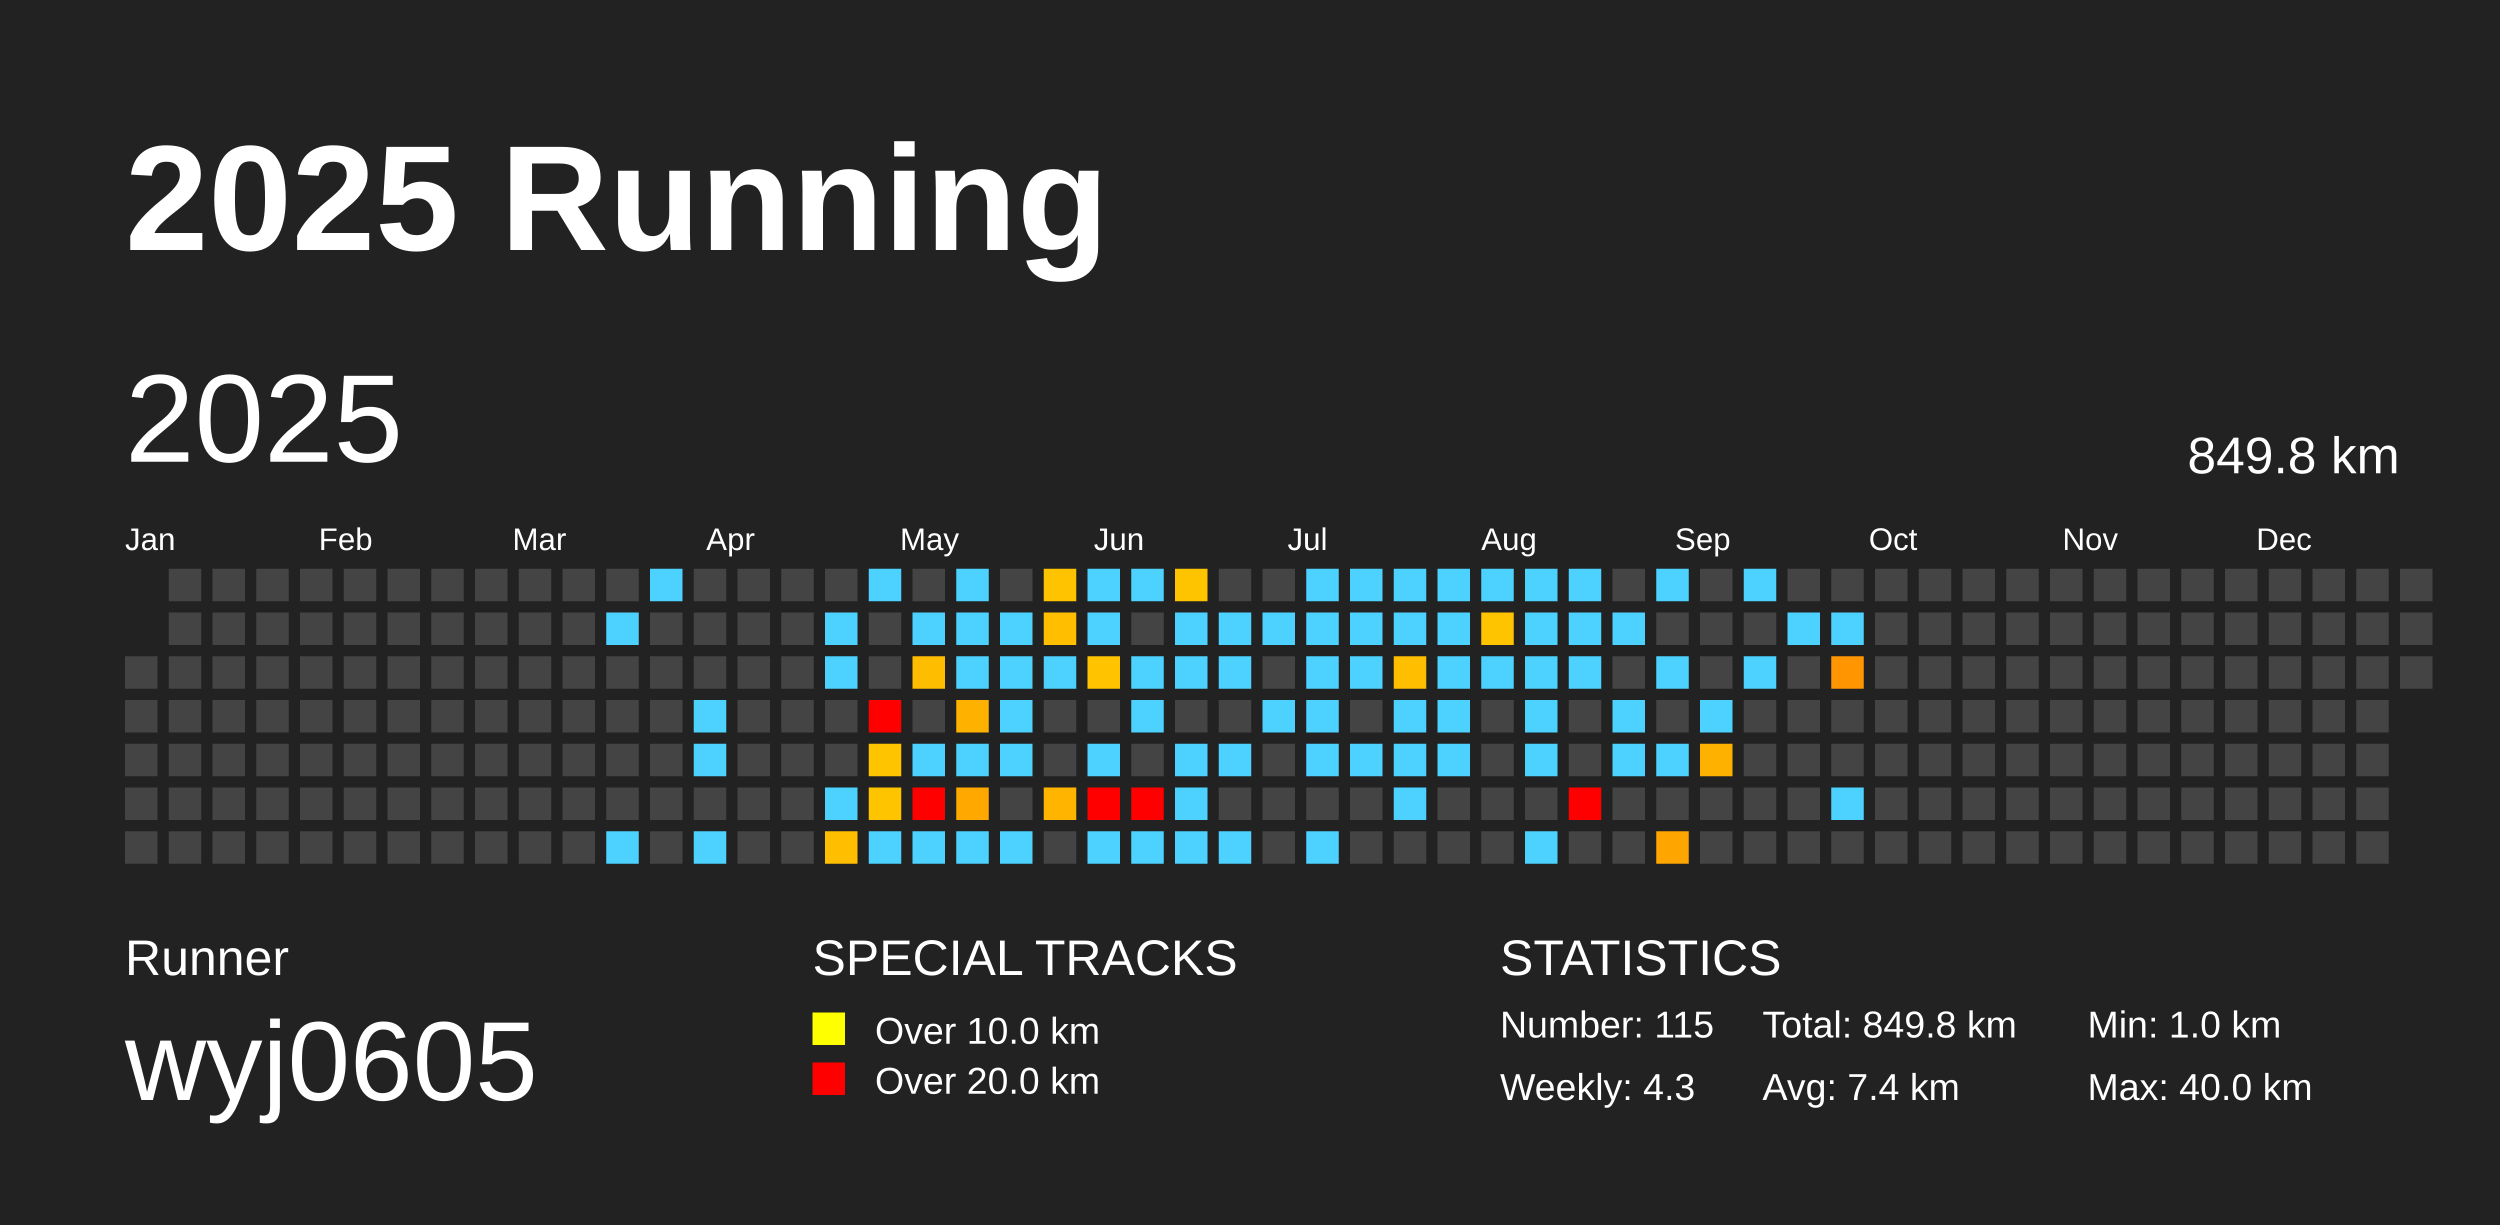
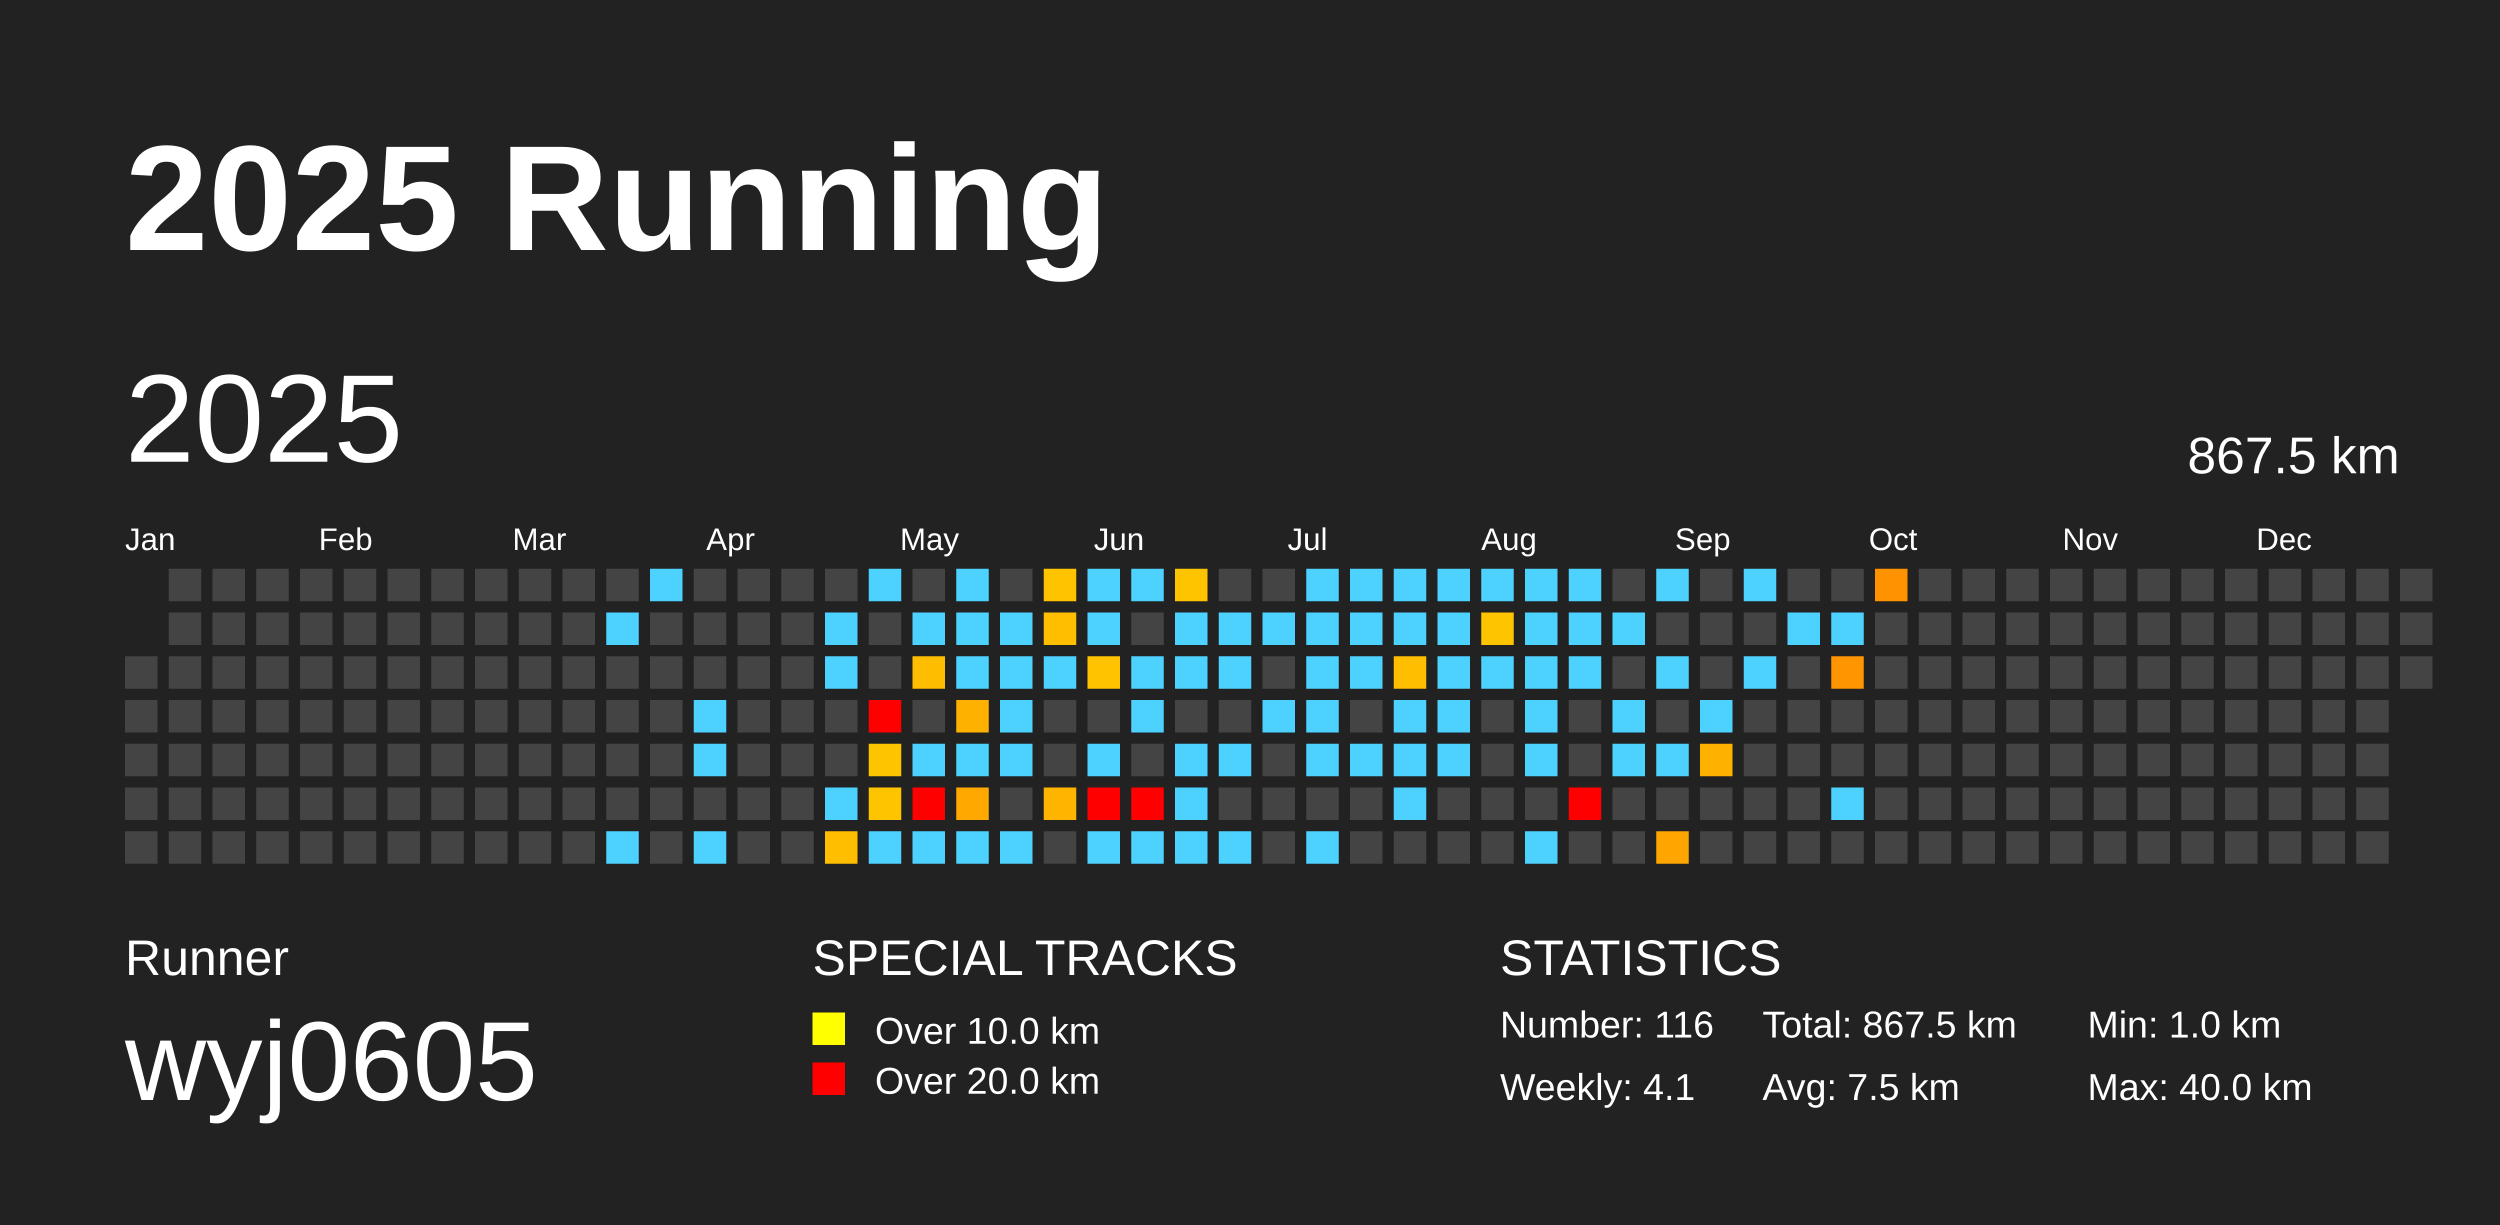
<svg xmlns="http://www.w3.org/2000/svg" baseProfile="full" height="98mm" version="1.1" viewBox="0,0,200,98" width="200mm">
  <defs />
  <rect fill="#222222" height="98" width="200" x="0" y="0" />
  <text fill="#FFFFFF" style="font-size:12px; font-family:Arial; font-weight:bold;" x="10" y="20">2025 Running</text>
  <text fill="#FFFFFF" style="font-size:4px; font-family:Arial" x="10" y="78">Runner</text>
  <text fill="#FFFFFF" style="font-size:9px; font-family:Arial" x="10" y="88">wyj0605</text>
  <text fill="#FFFFFF" style="font-size:4px; font-family:Arial" x="65" y="78">SPECIAL TRACKS</text>
  <rect fill="yellow" height="2.6" width="2.6" x="65" y="81" />
  <text fill="#FFFFFF" style="font-size:3px; font-family:Arial" x="70" y="83.5">Over 10.0 km</text>
  <rect fill="red" height="2.6" width="2.6" x="65" y="85" />
  <text fill="#FFFFFF" style="font-size:3px; font-family:Arial" x="70" y="87.5">Over 20.0 km</text>
  <text fill="#FFFFFF" style="font-size:4px; font-family:Arial" x="120" y="78">STATISTICS</text>
-   <text fill="#FFFFFF" style="font-size:3px; font-family:Arial" x="120" y="83">Number: 115</text>
-   <text fill="#FFFFFF" style="font-size:3px; font-family:Arial" x="120" y="88">Weekly: 4.3</text>
-   <text fill="#FFFFFF" style="font-size:3px; font-family:Arial" x="141" y="83">Total: 849.8 km</text>
-   <text fill="#FFFFFF" style="font-size:3px; font-family:Arial" x="141" y="88">Avg: 7.4 km</text>
+   <text fill="#FFFFFF" style="font-size:3px; font-family:Arial" x="120" y="83">Number: 116</text>
+   <text fill="#FFFFFF" style="font-size:3px; font-family:Arial" x="120" y="88">Weekly: 4.1</text>
+   <text fill="#FFFFFF" style="font-size:3px; font-family:Arial" x="141" y="83">Total: 867.5 km</text>
+   <text fill="#FFFFFF" style="font-size:3px; font-family:Arial" x="141" y="88">Avg: 7.5 km</text>
  <text fill="#FFFFFF" style="font-size:3px; font-family:Arial" x="167" y="83">Min: 1.0 km</text>
  <text fill="#FFFFFF" style="font-size:3px; font-family:Arial" x="167" y="88">Max: 40.0 km</text>
  <text dominant-baseline="hanging" fill="#FFFFFF" style="font-size:10.0px; font-family:Arial;" x="10" y="30">2025</text>
-   <text dominant-baseline="hanging" fill="#FFFFFF" style="font-size:4.125px; font-family:Arial;" x="175" y="35">849.8 km</text>
+   <text dominant-baseline="hanging" fill="#FFFFFF" style="font-size:4.125px; font-family:Arial;" x="175" y="35">867.5 km</text>
  <text fill="#FFFFFF" style="font-size:2.5px; font-family:Arial" x="10.0" y="44">Jan</text>
  <text fill="#FFFFFF" style="font-size:2.5px; font-family:Arial" x="25.5" y="44">Feb</text>
  <text fill="#FFFFFF" style="font-size:2.5px; font-family:Arial" x="41.0" y="44">Mar</text>
  <text fill="#FFFFFF" style="font-size:2.5px; font-family:Arial" x="56.5" y="44">Apr</text>
  <text fill="#FFFFFF" style="font-size:2.5px; font-family:Arial" x="72.0" y="44">May</text>
  <text fill="#FFFFFF" style="font-size:2.5px; font-family:Arial" x="87.5" y="44">Jun</text>
  <text fill="#FFFFFF" style="font-size:2.5px; font-family:Arial" x="103.0" y="44">Jul</text>
  <text fill="#FFFFFF" style="font-size:2.5px; font-family:Arial" x="118.5" y="44">Aug</text>
  <text fill="#FFFFFF" style="font-size:2.5px; font-family:Arial" x="134.0" y="44">Sep</text>
  <text fill="#FFFFFF" style="font-size:2.5px; font-family:Arial" x="149.5" y="44">Oct</text>
  <text fill="#FFFFFF" style="font-size:2.5px; font-family:Arial" x="165.0" y="44">Nov</text>
  <text fill="#FFFFFF" style="font-size:2.5px; font-family:Arial" x="180.5" y="44">Dec</text>
  <rect fill="#444444" height="2.6" width="2.6" x="10.0" y="52.5" />
  <rect fill="#444444" height="2.6" width="2.6" x="10.0" y="56.0" />
  <rect fill="#444444" height="2.6" width="2.6" x="10.0" y="59.5" />
  <rect fill="#444444" height="2.6" width="2.6" x="10.0" y="63.0" />
  <rect fill="#444444" height="2.6" width="2.6" x="10.0" y="66.5" />
  <rect fill="#444444" height="2.6" width="2.6" x="13.5" y="45.5" />
  <rect fill="#444444" height="2.6" width="2.6" x="13.5" y="49.0" />
  <rect fill="#444444" height="2.6" width="2.6" x="13.5" y="52.5" />
  <rect fill="#444444" height="2.6" width="2.6" x="13.5" y="56.0" />
  <rect fill="#444444" height="2.6" width="2.6" x="13.5" y="59.5" />
  <rect fill="#444444" height="2.6" width="2.6" x="13.5" y="63.0" />
  <rect fill="#444444" height="2.6" width="2.6" x="13.5" y="66.5" />
  <rect fill="#444444" height="2.6" width="2.6" x="17.0" y="45.5" />
  <rect fill="#444444" height="2.6" width="2.6" x="17.0" y="49.0" />
  <rect fill="#444444" height="2.6" width="2.6" x="17.0" y="52.5" />
  <rect fill="#444444" height="2.6" width="2.6" x="17.0" y="56.0" />
  <rect fill="#444444" height="2.6" width="2.6" x="17.0" y="59.5" />
  <rect fill="#444444" height="2.6" width="2.6" x="17.0" y="63.0" />
  <rect fill="#444444" height="2.6" width="2.6" x="17.0" y="66.5" />
  <rect fill="#444444" height="2.6" width="2.6" x="20.5" y="45.5" />
  <rect fill="#444444" height="2.6" width="2.6" x="20.5" y="49.0" />
  <rect fill="#444444" height="2.6" width="2.6" x="20.5" y="52.5" />
  <rect fill="#444444" height="2.6" width="2.6" x="20.5" y="56.0" />
  <rect fill="#444444" height="2.6" width="2.6" x="20.5" y="59.5" />
  <rect fill="#444444" height="2.6" width="2.6" x="20.5" y="63.0" />
  <rect fill="#444444" height="2.6" width="2.6" x="20.5" y="66.5" />
  <rect fill="#444444" height="2.6" width="2.6" x="24.0" y="45.5" />
  <rect fill="#444444" height="2.6" width="2.6" x="24.0" y="49.0" />
  <rect fill="#444444" height="2.6" width="2.6" x="24.0" y="52.5" />
  <rect fill="#444444" height="2.6" width="2.6" x="24.0" y="56.0" />
  <rect fill="#444444" height="2.6" width="2.6" x="24.0" y="59.5" />
  <rect fill="#444444" height="2.6" width="2.6" x="24.0" y="63.0" />
  <rect fill="#444444" height="2.6" width="2.6" x="24.0" y="66.5" />
  <rect fill="#444444" height="2.6" width="2.6" x="27.5" y="45.5" />
  <rect fill="#444444" height="2.6" width="2.6" x="27.5" y="49.0" />
  <rect fill="#444444" height="2.6" width="2.6" x="27.5" y="52.5" />
  <rect fill="#444444" height="2.6" width="2.6" x="27.5" y="56.0" />
  <rect fill="#444444" height="2.6" width="2.6" x="27.5" y="59.5" />
  <rect fill="#444444" height="2.6" width="2.6" x="27.5" y="63.0" />
  <rect fill="#444444" height="2.6" width="2.6" x="27.5" y="66.5" />
  <rect fill="#444444" height="2.6" width="2.6" x="31.0" y="45.5" />
  <rect fill="#444444" height="2.6" width="2.6" x="31.0" y="49.0" />
  <rect fill="#444444" height="2.6" width="2.6" x="31.0" y="52.5" />
  <rect fill="#444444" height="2.6" width="2.6" x="31.0" y="56.0" />
  <rect fill="#444444" height="2.6" width="2.6" x="31.0" y="59.5" />
  <rect fill="#444444" height="2.6" width="2.6" x="31.0" y="63.0" />
  <rect fill="#444444" height="2.6" width="2.6" x="31.0" y="66.5" />
  <rect fill="#444444" height="2.6" width="2.6" x="34.5" y="45.5" />
  <rect fill="#444444" height="2.6" width="2.6" x="34.5" y="49.0" />
  <rect fill="#444444" height="2.6" width="2.6" x="34.5" y="52.5" />
  <rect fill="#444444" height="2.6" width="2.6" x="34.5" y="56.0" />
  <rect fill="#444444" height="2.6" width="2.6" x="34.5" y="59.5" />
  <rect fill="#444444" height="2.6" width="2.6" x="34.5" y="63.0" />
  <rect fill="#444444" height="2.6" width="2.6" x="34.5" y="66.5" />
  <rect fill="#444444" height="2.6" width="2.6" x="38.0" y="45.5" />
  <rect fill="#444444" height="2.6" width="2.6" x="38.0" y="49.0" />
  <rect fill="#444444" height="2.6" width="2.6" x="38.0" y="52.5" />
  <rect fill="#444444" height="2.6" width="2.6" x="38.0" y="56.0" />
  <rect fill="#444444" height="2.6" width="2.6" x="38.0" y="59.5" />
  <rect fill="#444444" height="2.6" width="2.6" x="38.0" y="63.0" />
  <rect fill="#444444" height="2.6" width="2.6" x="38.0" y="66.5" />
  <rect fill="#444444" height="2.6" width="2.6" x="41.5" y="45.5" />
  <rect fill="#444444" height="2.6" width="2.6" x="41.5" y="49.0" />
  <rect fill="#444444" height="2.6" width="2.6" x="41.5" y="52.5" />
  <rect fill="#444444" height="2.6" width="2.6" x="41.5" y="56.0" />
  <rect fill="#444444" height="2.6" width="2.6" x="41.5" y="59.5" />
  <rect fill="#444444" height="2.6" width="2.6" x="41.5" y="63.0" />
  <rect fill="#444444" height="2.6" width="2.6" x="41.5" y="66.5" />
  <rect fill="#444444" height="2.6" width="2.6" x="45.0" y="45.5" />
  <rect fill="#444444" height="2.6" width="2.6" x="45.0" y="49.0" />
  <rect fill="#444444" height="2.6" width="2.6" x="45.0" y="52.5" />
  <rect fill="#444444" height="2.6" width="2.6" x="45.0" y="56.0" />
  <rect fill="#444444" height="2.6" width="2.6" x="45.0" y="59.5" />
  <rect fill="#444444" height="2.6" width="2.6" x="45.0" y="63.0" />
  <rect fill="#444444" height="2.6" width="2.6" x="45.0" y="66.5" />
  <rect fill="#444444" height="2.6" width="2.6" x="48.5" y="45.5" />
  <rect fill="#4dd2ff" height="2.6" width="2.6" x="48.5" y="49.0" />
  <rect fill="#444444" height="2.6" width="2.6" x="48.5" y="52.5" />
  <rect fill="#444444" height="2.6" width="2.6" x="48.5" y="56.0" />
  <rect fill="#444444" height="2.6" width="2.6" x="48.5" y="59.5" />
  <rect fill="#444444" height="2.6" width="2.6" x="48.5" y="63.0" />
  <rect fill="#4dd2ff" height="2.6" width="2.6" x="48.5" y="66.5" />
  <rect fill="#4dd2ff" height="2.6" width="2.6" x="52.0" y="45.5" />
  <rect fill="#444444" height="2.6" width="2.6" x="52.0" y="49.0" />
  <rect fill="#444444" height="2.6" width="2.6" x="52.0" y="52.5" />
  <rect fill="#444444" height="2.6" width="2.6" x="52.0" y="56.0" />
  <rect fill="#444444" height="2.6" width="2.6" x="52.0" y="59.5" />
  <rect fill="#444444" height="2.6" width="2.6" x="52.0" y="63.0" />
  <rect fill="#444444" height="2.6" width="2.6" x="52.0" y="66.5" />
  <rect fill="#444444" height="2.6" width="2.6" x="55.5" y="45.5" />
  <rect fill="#444444" height="2.6" width="2.6" x="55.5" y="49.0" />
  <rect fill="#444444" height="2.6" width="2.6" x="55.5" y="52.5" />
  <rect fill="#4dd2ff" height="2.6" width="2.6" x="55.5" y="56.0" />
  <rect fill="#4dd2ff" height="2.6" width="2.6" x="55.5" y="59.5" />
  <rect fill="#444444" height="2.6" width="2.6" x="55.5" y="63.0" />
  <rect fill="#4dd2ff" height="2.6" width="2.6" x="55.5" y="66.5" />
  <rect fill="#444444" height="2.6" width="2.6" x="59.0" y="45.5" />
  <rect fill="#444444" height="2.6" width="2.6" x="59.0" y="49.0" />
  <rect fill="#444444" height="2.6" width="2.6" x="59.0" y="52.5" />
  <rect fill="#444444" height="2.6" width="2.6" x="59.0" y="56.0" />
  <rect fill="#444444" height="2.6" width="2.6" x="59.0" y="59.5" />
  <rect fill="#444444" height="2.6" width="2.6" x="59.0" y="63.0" />
  <rect fill="#444444" height="2.6" width="2.6" x="59.0" y="66.5" />
  <rect fill="#444444" height="2.6" width="2.6" x="62.5" y="45.5" />
  <rect fill="#444444" height="2.6" width="2.6" x="62.5" y="49.0" />
  <rect fill="#444444" height="2.6" width="2.6" x="62.5" y="52.5" />
  <rect fill="#444444" height="2.6" width="2.6" x="62.5" y="56.0" />
  <rect fill="#444444" height="2.6" width="2.6" x="62.5" y="59.5" />
  <rect fill="#444444" height="2.6" width="2.6" x="62.5" y="63.0" />
  <rect fill="#444444" height="2.6" width="2.6" x="62.5" y="66.5" />
  <rect fill="#444444" height="2.6" width="2.6" x="66.0" y="45.5" />
  <rect fill="#4dd2ff" height="2.6" width="2.6" x="66.0" y="49.0" />
  <rect fill="#4dd2ff" height="2.6" width="2.6" x="66.0" y="52.5" />
  <rect fill="#444444" height="2.6" width="2.6" x="66.0" y="56.0" />
  <rect fill="#444444" height="2.6" width="2.6" x="66.0" y="59.5" />
  <rect fill="#4dd2ff" height="2.6" width="2.6" x="66.0" y="63.0" />
  <rect fill="#ffbf00" height="2.6" width="2.6" x="66.0" y="66.5" />
  <rect fill="#4dd2ff" height="2.6" width="2.6" x="69.5" y="45.5" />
  <rect fill="#444444" height="2.6" width="2.6" x="69.5" y="49.0" />
  <rect fill="#444444" height="2.6" width="2.6" x="69.5" y="52.5" />
  <rect fill="red" height="2.6" width="2.6" x="69.5" y="56.0" />
  <rect fill="#ffc400" height="2.6" width="2.6" x="69.5" y="59.5" />
  <rect fill="#ffc400" height="2.6" width="2.6" x="69.5" y="63.0" />
  <rect fill="#4dd2ff" height="2.6" width="2.6" x="69.5" y="66.5" />
  <rect fill="#444444" height="2.6" width="2.6" x="73.0" y="45.5" />
  <rect fill="#4dd2ff" height="2.6" width="2.6" x="73.0" y="49.0" />
  <rect fill="#ffbd00" height="2.6" width="2.6" x="73.0" y="52.5" />
  <rect fill="#444444" height="2.6" width="2.6" x="73.0" y="56.0" />
  <rect fill="#4dd2ff" height="2.6" width="2.6" x="73.0" y="59.5" />
  <rect fill="red" height="2.6" width="2.6" x="73.0" y="63.0" />
  <rect fill="#4dd2ff" height="2.6" width="2.6" x="73.0" y="66.5" />
  <rect fill="#4dd2ff" height="2.6" width="2.6" x="76.5" y="45.5" />
  <rect fill="#4dd2ff" height="2.6" width="2.6" x="76.5" y="49.0" />
  <rect fill="#4dd2ff" height="2.6" width="2.6" x="76.5" y="52.5" />
  <rect fill="#ffb100" height="2.6" width="2.6" x="76.5" y="56.0" />
  <rect fill="#4dd2ff" height="2.6" width="2.6" x="76.5" y="59.5" />
  <rect fill="#ffa900" height="2.6" width="2.6" x="76.5" y="63.0" />
  <rect fill="#4dd2ff" height="2.6" width="2.6" x="76.5" y="66.5" />
  <rect fill="#444444" height="2.6" width="2.6" x="80.0" y="45.5" />
  <rect fill="#4dd2ff" height="2.6" width="2.6" x="80.0" y="49.0" />
  <rect fill="#4dd2ff" height="2.6" width="2.6" x="80.0" y="52.5" />
  <rect fill="#4dd2ff" height="2.6" width="2.6" x="80.0" y="56.0" />
  <rect fill="#4dd2ff" height="2.6" width="2.6" x="80.0" y="59.5" />
  <rect fill="#444444" height="2.6" width="2.6" x="80.0" y="63.0" />
  <rect fill="#4dd2ff" height="2.6" width="2.6" x="80.0" y="66.5" />
  <rect fill="#ffc300" height="2.6" width="2.6" x="83.5" y="45.5" />
  <rect fill="#ffbf00" height="2.6" width="2.6" x="83.5" y="49.0" />
  <rect fill="#4dd2ff" height="2.6" width="2.6" x="83.5" y="52.5" />
  <rect fill="#444444" height="2.6" width="2.6" x="83.5" y="56.0" />
  <rect fill="#444444" height="2.6" width="2.6" x="83.5" y="59.5" />
  <rect fill="#ffb500" height="2.6" width="2.6" x="83.5" y="63.0" />
  <rect fill="#444444" height="2.6" width="2.6" x="83.5" y="66.5" />
  <rect fill="#4dd2ff" height="2.6" width="2.6" x="87.0" y="45.5" />
  <rect fill="#4dd2ff" height="2.6" width="2.6" x="87.0" y="49.0" />
  <rect fill="#ffc300" height="2.6" width="2.6" x="87.0" y="52.5" />
  <rect fill="#444444" height="2.6" width="2.6" x="87.0" y="56.0" />
  <rect fill="#4dd2ff" height="2.6" width="2.6" x="87.0" y="59.5" />
  <rect fill="red" height="2.6" width="2.6" x="87.0" y="63.0" />
  <rect fill="#4dd2ff" height="2.6" width="2.6" x="87.0" y="66.5" />
  <rect fill="#4dd2ff" height="2.6" width="2.6" x="90.5" y="45.5" />
  <rect fill="#444444" height="2.6" width="2.6" x="90.5" y="49.0" />
  <rect fill="#4dd2ff" height="2.6" width="2.6" x="90.5" y="52.5" />
  <rect fill="#4dd2ff" height="2.6" width="2.6" x="90.5" y="56.0" />
  <rect fill="#444444" height="2.6" width="2.6" x="90.5" y="59.5" />
  <rect fill="red" height="2.6" width="2.6" x="90.5" y="63.0" />
  <rect fill="#4dd2ff" height="2.6" width="2.6" x="90.5" y="66.5" />
  <rect fill="#ffc400" height="2.6" width="2.6" x="94.0" y="45.5" />
  <rect fill="#4dd2ff" height="2.6" width="2.6" x="94.0" y="49.0" />
  <rect fill="#4dd2ff" height="2.6" width="2.6" x="94.0" y="52.5" />
  <rect fill="#444444" height="2.6" width="2.6" x="94.0" y="56.0" />
  <rect fill="#4dd2ff" height="2.6" width="2.6" x="94.0" y="59.5" />
  <rect fill="#4dd2ff" height="2.6" width="2.6" x="94.0" y="63.0" />
  <rect fill="#4dd2ff" height="2.6" width="2.6" x="94.0" y="66.5" />
  <rect fill="#444444" height="2.6" width="2.6" x="97.5" y="45.5" />
  <rect fill="#4dd2ff" height="2.6" width="2.6" x="97.5" y="49.0" />
  <rect fill="#4dd2ff" height="2.6" width="2.6" x="97.5" y="52.5" />
  <rect fill="#444444" height="2.6" width="2.6" x="97.5" y="56.0" />
  <rect fill="#4dd2ff" height="2.6" width="2.6" x="97.5" y="59.5" />
  <rect fill="#444444" height="2.6" width="2.6" x="97.5" y="63.0" />
  <rect fill="#4dd2ff" height="2.6" width="2.6" x="97.5" y="66.5" />
  <rect fill="#444444" height="2.6" width="2.6" x="101.0" y="45.5" />
  <rect fill="#4dd2ff" height="2.6" width="2.6" x="101.0" y="49.0" />
  <rect fill="#444444" height="2.6" width="2.6" x="101.0" y="52.5" />
  <rect fill="#4dd2ff" height="2.6" width="2.6" x="101.0" y="56.0" />
  <rect fill="#444444" height="2.6" width="2.6" x="101.0" y="59.5" />
  <rect fill="#444444" height="2.6" width="2.6" x="101.0" y="63.0" />
  <rect fill="#444444" height="2.6" width="2.6" x="101.0" y="66.5" />
  <rect fill="#4dd2ff" height="2.6" width="2.6" x="104.5" y="45.5" />
  <rect fill="#4dd2ff" height="2.6" width="2.6" x="104.5" y="49.0" />
  <rect fill="#4dd2ff" height="2.6" width="2.6" x="104.5" y="52.5" />
  <rect fill="#4dd2ff" height="2.6" width="2.6" x="104.5" y="56.0" />
  <rect fill="#4dd2ff" height="2.6" width="2.6" x="104.5" y="59.5" />
  <rect fill="#444444" height="2.6" width="2.6" x="104.5" y="63.0" />
  <rect fill="#4dd2ff" height="2.6" width="2.6" x="104.5" y="66.5" />
  <rect fill="#4dd2ff" height="2.6" width="2.6" x="108.0" y="45.5" />
  <rect fill="#4dd2ff" height="2.6" width="2.6" x="108.0" y="49.0" />
  <rect fill="#4dd2ff" height="2.6" width="2.6" x="108.0" y="52.5" />
  <rect fill="#444444" height="2.6" width="2.6" x="108.0" y="56.0" />
  <rect fill="#4dd2ff" height="2.6" width="2.6" x="108.0" y="59.5" />
  <rect fill="#444444" height="2.6" width="2.6" x="108.0" y="63.0" />
  <rect fill="#444444" height="2.6" width="2.6" x="108.0" y="66.5" />
  <rect fill="#4dd2ff" height="2.6" width="2.6" x="111.5" y="45.5" />
  <rect fill="#4dd2ff" height="2.6" width="2.6" x="111.5" y="49.0" />
  <rect fill="#ffbe00" height="2.6" width="2.6" x="111.5" y="52.5" />
  <rect fill="#4dd2ff" height="2.6" width="2.6" x="111.5" y="56.0" />
  <rect fill="#4dd2ff" height="2.6" width="2.6" x="111.5" y="59.5" />
  <rect fill="#4dd2ff" height="2.6" width="2.6" x="111.5" y="63.0" />
  <rect fill="#444444" height="2.6" width="2.6" x="111.5" y="66.5" />
  <rect fill="#4dd2ff" height="2.6" width="2.6" x="115.0" y="45.5" />
  <rect fill="#4dd2ff" height="2.6" width="2.6" x="115.0" y="49.0" />
  <rect fill="#4dd2ff" height="2.6" width="2.6" x="115.0" y="52.5" />
  <rect fill="#4dd2ff" height="2.6" width="2.6" x="115.0" y="56.0" />
  <rect fill="#4dd2ff" height="2.6" width="2.6" x="115.0" y="59.5" />
  <rect fill="#444444" height="2.6" width="2.6" x="115.0" y="63.0" />
  <rect fill="#444444" height="2.6" width="2.6" x="115.0" y="66.5" />
  <rect fill="#4dd2ff" height="2.6" width="2.6" x="118.5" y="45.5" />
  <rect fill="#ffc400" height="2.6" width="2.6" x="118.5" y="49.0" />
  <rect fill="#4dd2ff" height="2.6" width="2.6" x="118.5" y="52.5" />
  <rect fill="#444444" height="2.6" width="2.6" x="118.5" y="56.0" />
  <rect fill="#444444" height="2.6" width="2.6" x="118.5" y="59.5" />
  <rect fill="#444444" height="2.6" width="2.6" x="118.5" y="63.0" />
  <rect fill="#444444" height="2.6" width="2.6" x="118.5" y="66.5" />
  <rect fill="#4dd2ff" height="2.6" width="2.6" x="122.0" y="45.5" />
  <rect fill="#4dd2ff" height="2.6" width="2.6" x="122.0" y="49.0" />
  <rect fill="#4dd2ff" height="2.6" width="2.6" x="122.0" y="52.5" />
  <rect fill="#4dd2ff" height="2.6" width="2.6" x="122.0" y="56.0" />
  <rect fill="#4dd2ff" height="2.6" width="2.6" x="122.0" y="59.5" />
  <rect fill="#444444" height="2.6" width="2.6" x="122.0" y="63.0" />
  <rect fill="#4dd2ff" height="2.6" width="2.6" x="122.0" y="66.5" />
  <rect fill="#4dd2ff" height="2.6" width="2.6" x="125.5" y="45.5" />
  <rect fill="#4dd2ff" height="2.6" width="2.6" x="125.5" y="49.0" />
  <rect fill="#4dd2ff" height="2.6" width="2.6" x="125.5" y="52.5" />
  <rect fill="#444444" height="2.6" width="2.6" x="125.5" y="56.0" />
  <rect fill="#444444" height="2.6" width="2.6" x="125.5" y="59.5" />
  <rect fill="red" height="2.6" width="2.6" x="125.5" y="63.0" />
  <rect fill="#444444" height="2.6" width="2.6" x="125.5" y="66.5" />
  <rect fill="#444444" height="2.6" width="2.6" x="129.0" y="45.5" />
  <rect fill="#4dd2ff" height="2.6" width="2.6" x="129.0" y="49.0" />
  <rect fill="#444444" height="2.6" width="2.6" x="129.0" y="52.5" />
  <rect fill="#4dd2ff" height="2.6" width="2.6" x="129.0" y="56.0" />
  <rect fill="#4dd2ff" height="2.6" width="2.6" x="129.0" y="59.5" />
  <rect fill="#444444" height="2.6" width="2.6" x="129.0" y="63.0" />
  <rect fill="#444444" height="2.6" width="2.6" x="129.0" y="66.5" />
  <rect fill="#4dd2ff" height="2.6" width="2.6" x="132.5" y="45.5" />
  <rect fill="#444444" height="2.6" width="2.6" x="132.5" y="49.0" />
  <rect fill="#4dd2ff" height="2.6" width="2.6" x="132.5" y="52.5" />
  <rect fill="#444444" height="2.6" width="2.6" x="132.5" y="56.0" />
  <rect fill="#4dd2ff" height="2.6" width="2.6" x="132.5" y="59.5" />
  <rect fill="#444444" height="2.6" width="2.6" x="132.5" y="63.0" />
  <rect fill="#ffa500" height="2.6" width="2.6" x="132.5" y="66.5" />
  <rect fill="#444444" height="2.6" width="2.6" x="136.0" y="45.5" />
  <rect fill="#444444" height="2.6" width="2.6" x="136.0" y="49.0" />
  <rect fill="#444444" height="2.6" width="2.6" x="136.0" y="52.5" />
  <rect fill="#4dd2ff" height="2.6" width="2.6" x="136.0" y="56.0" />
  <rect fill="#ffb100" height="2.6" width="2.6" x="136.0" y="59.5" />
  <rect fill="#444444" height="2.6" width="2.6" x="136.0" y="63.0" />
  <rect fill="#444444" height="2.6" width="2.6" x="136.0" y="66.5" />
  <rect fill="#4dd2ff" height="2.6" width="2.6" x="139.5" y="45.5" />
  <rect fill="#444444" height="2.6" width="2.6" x="139.5" y="49.0" />
  <rect fill="#4dd2ff" height="2.6" width="2.6" x="139.5" y="52.5" />
  <rect fill="#444444" height="2.6" width="2.6" x="139.5" y="56.0" />
  <rect fill="#444444" height="2.6" width="2.6" x="139.5" y="59.5" />
  <rect fill="#444444" height="2.6" width="2.6" x="139.5" y="63.0" />
  <rect fill="#444444" height="2.6" width="2.6" x="139.5" y="66.5" />
  <rect fill="#444444" height="2.6" width="2.6" x="143.0" y="45.5" />
  <rect fill="#4dd2ff" height="2.6" width="2.6" x="143.0" y="49.0" />
  <rect fill="#444444" height="2.6" width="2.6" x="143.0" y="52.5" />
  <rect fill="#444444" height="2.6" width="2.6" x="143.0" y="56.0" />
  <rect fill="#444444" height="2.6" width="2.6" x="143.0" y="59.5" />
  <rect fill="#444444" height="2.6" width="2.6" x="143.0" y="63.0" />
  <rect fill="#444444" height="2.6" width="2.6" x="143.0" y="66.5" />
  <rect fill="#444444" height="2.6" width="2.6" x="146.5" y="45.5" />
  <rect fill="#4dd2ff" height="2.6" width="2.6" x="146.5" y="49.0" />
  <rect fill="#ff9500" height="2.6" width="2.6" x="146.5" y="52.5" />
  <rect fill="#444444" height="2.6" width="2.6" x="146.5" y="56.0" />
  <rect fill="#444444" height="2.6" width="2.6" x="146.5" y="59.5" />
  <rect fill="#4dd2ff" height="2.6" width="2.6" x="146.5" y="63.0" />
  <rect fill="#444444" height="2.6" width="2.6" x="146.5" y="66.5" />
-   <rect fill="#444444" height="2.6" width="2.6" x="150.0" y="45.5" />
+   <rect fill="#ff9200" height="2.6" width="2.6" x="150.0" y="45.5" />
  <rect fill="#444444" height="2.6" width="2.6" x="150.0" y="49.0" />
  <rect fill="#444444" height="2.6" width="2.6" x="150.0" y="52.5" />
  <rect fill="#444444" height="2.6" width="2.6" x="150.0" y="56.0" />
  <rect fill="#444444" height="2.6" width="2.6" x="150.0" y="59.5" />
  <rect fill="#444444" height="2.6" width="2.6" x="150.0" y="63.0" />
  <rect fill="#444444" height="2.6" width="2.6" x="150.0" y="66.5" />
  <rect fill="#444444" height="2.6" width="2.6" x="153.5" y="45.5" />
  <rect fill="#444444" height="2.6" width="2.6" x="153.5" y="49.0" />
  <rect fill="#444444" height="2.6" width="2.6" x="153.5" y="52.5" />
  <rect fill="#444444" height="2.6" width="2.6" x="153.5" y="56.0" />
  <rect fill="#444444" height="2.6" width="2.6" x="153.5" y="59.5" />
  <rect fill="#444444" height="2.6" width="2.6" x="153.5" y="63.0" />
  <rect fill="#444444" height="2.6" width="2.6" x="153.5" y="66.5" />
  <rect fill="#444444" height="2.6" width="2.6" x="157.0" y="45.5" />
  <rect fill="#444444" height="2.6" width="2.6" x="157.0" y="49.0" />
  <rect fill="#444444" height="2.6" width="2.6" x="157.0" y="52.5" />
  <rect fill="#444444" height="2.6" width="2.6" x="157.0" y="56.0" />
  <rect fill="#444444" height="2.6" width="2.6" x="157.0" y="59.5" />
  <rect fill="#444444" height="2.6" width="2.6" x="157.0" y="63.0" />
  <rect fill="#444444" height="2.6" width="2.6" x="157.0" y="66.5" />
  <rect fill="#444444" height="2.6" width="2.6" x="160.5" y="45.5" />
  <rect fill="#444444" height="2.6" width="2.6" x="160.5" y="49.0" />
  <rect fill="#444444" height="2.6" width="2.6" x="160.5" y="52.5" />
  <rect fill="#444444" height="2.6" width="2.6" x="160.5" y="56.0" />
  <rect fill="#444444" height="2.6" width="2.6" x="160.5" y="59.5" />
  <rect fill="#444444" height="2.6" width="2.6" x="160.5" y="63.0" />
  <rect fill="#444444" height="2.6" width="2.6" x="160.5" y="66.5" />
  <rect fill="#444444" height="2.6" width="2.6" x="164.0" y="45.5" />
  <rect fill="#444444" height="2.6" width="2.6" x="164.0" y="49.0" />
  <rect fill="#444444" height="2.6" width="2.6" x="164.0" y="52.5" />
  <rect fill="#444444" height="2.6" width="2.6" x="164.0" y="56.0" />
  <rect fill="#444444" height="2.6" width="2.6" x="164.0" y="59.5" />
  <rect fill="#444444" height="2.6" width="2.6" x="164.0" y="63.0" />
  <rect fill="#444444" height="2.6" width="2.6" x="164.0" y="66.5" />
  <rect fill="#444444" height="2.6" width="2.6" x="167.5" y="45.5" />
  <rect fill="#444444" height="2.6" width="2.6" x="167.5" y="49.0" />
  <rect fill="#444444" height="2.6" width="2.6" x="167.5" y="52.5" />
  <rect fill="#444444" height="2.6" width="2.6" x="167.5" y="56.0" />
  <rect fill="#444444" height="2.6" width="2.6" x="167.5" y="59.5" />
  <rect fill="#444444" height="2.6" width="2.6" x="167.5" y="63.0" />
  <rect fill="#444444" height="2.6" width="2.6" x="167.5" y="66.5" />
  <rect fill="#444444" height="2.6" width="2.6" x="171.0" y="45.5" />
  <rect fill="#444444" height="2.6" width="2.6" x="171.0" y="49.0" />
  <rect fill="#444444" height="2.6" width="2.6" x="171.0" y="52.5" />
  <rect fill="#444444" height="2.6" width="2.6" x="171.0" y="56.0" />
  <rect fill="#444444" height="2.6" width="2.6" x="171.0" y="59.5" />
  <rect fill="#444444" height="2.6" width="2.6" x="171.0" y="63.0" />
  <rect fill="#444444" height="2.6" width="2.6" x="171.0" y="66.5" />
  <rect fill="#444444" height="2.6" width="2.6" x="174.5" y="45.5" />
  <rect fill="#444444" height="2.6" width="2.6" x="174.5" y="49.0" />
  <rect fill="#444444" height="2.6" width="2.6" x="174.5" y="52.5" />
  <rect fill="#444444" height="2.6" width="2.6" x="174.5" y="56.0" />
  <rect fill="#444444" height="2.6" width="2.6" x="174.5" y="59.5" />
  <rect fill="#444444" height="2.6" width="2.6" x="174.5" y="63.0" />
  <rect fill="#444444" height="2.6" width="2.6" x="174.5" y="66.5" />
  <rect fill="#444444" height="2.6" width="2.6" x="178.0" y="45.5" />
  <rect fill="#444444" height="2.6" width="2.6" x="178.0" y="49.0" />
  <rect fill="#444444" height="2.6" width="2.6" x="178.0" y="52.5" />
  <rect fill="#444444" height="2.6" width="2.6" x="178.0" y="56.0" />
  <rect fill="#444444" height="2.6" width="2.6" x="178.0" y="59.5" />
  <rect fill="#444444" height="2.6" width="2.6" x="178.0" y="63.0" />
  <rect fill="#444444" height="2.6" width="2.6" x="178.0" y="66.5" />
  <rect fill="#444444" height="2.6" width="2.6" x="181.5" y="45.5" />
  <rect fill="#444444" height="2.6" width="2.6" x="181.5" y="49.0" />
  <rect fill="#444444" height="2.6" width="2.6" x="181.5" y="52.5" />
  <rect fill="#444444" height="2.6" width="2.6" x="181.5" y="56.0" />
  <rect fill="#444444" height="2.6" width="2.6" x="181.5" y="59.5" />
  <rect fill="#444444" height="2.6" width="2.6" x="181.5" y="63.0" />
  <rect fill="#444444" height="2.6" width="2.6" x="181.5" y="66.5" />
  <rect fill="#444444" height="2.6" width="2.6" x="185.0" y="45.5" />
  <rect fill="#444444" height="2.6" width="2.6" x="185.0" y="49.0" />
  <rect fill="#444444" height="2.6" width="2.6" x="185.0" y="52.5" />
  <rect fill="#444444" height="2.6" width="2.6" x="185.0" y="56.0" />
  <rect fill="#444444" height="2.6" width="2.6" x="185.0" y="59.5" />
  <rect fill="#444444" height="2.6" width="2.6" x="185.0" y="63.0" />
  <rect fill="#444444" height="2.6" width="2.6" x="185.0" y="66.5" />
  <rect fill="#444444" height="2.6" width="2.6" x="188.5" y="45.5" />
  <rect fill="#444444" height="2.6" width="2.6" x="188.5" y="49.0" />
  <rect fill="#444444" height="2.6" width="2.6" x="188.5" y="52.5" />
  <rect fill="#444444" height="2.6" width="2.6" x="188.5" y="56.0" />
  <rect fill="#444444" height="2.6" width="2.6" x="188.5" y="59.5" />
  <rect fill="#444444" height="2.6" width="2.6" x="188.5" y="63.0" />
  <rect fill="#444444" height="2.6" width="2.6" x="188.5" y="66.5" />
  <rect fill="#444444" height="2.6" width="2.6" x="192.0" y="45.5" />
  <rect fill="#444444" height="2.6" width="2.6" x="192.0" y="49.0" />
  <rect fill="#444444" height="2.6" width="2.6" x="192.0" y="52.5" />
</svg>
